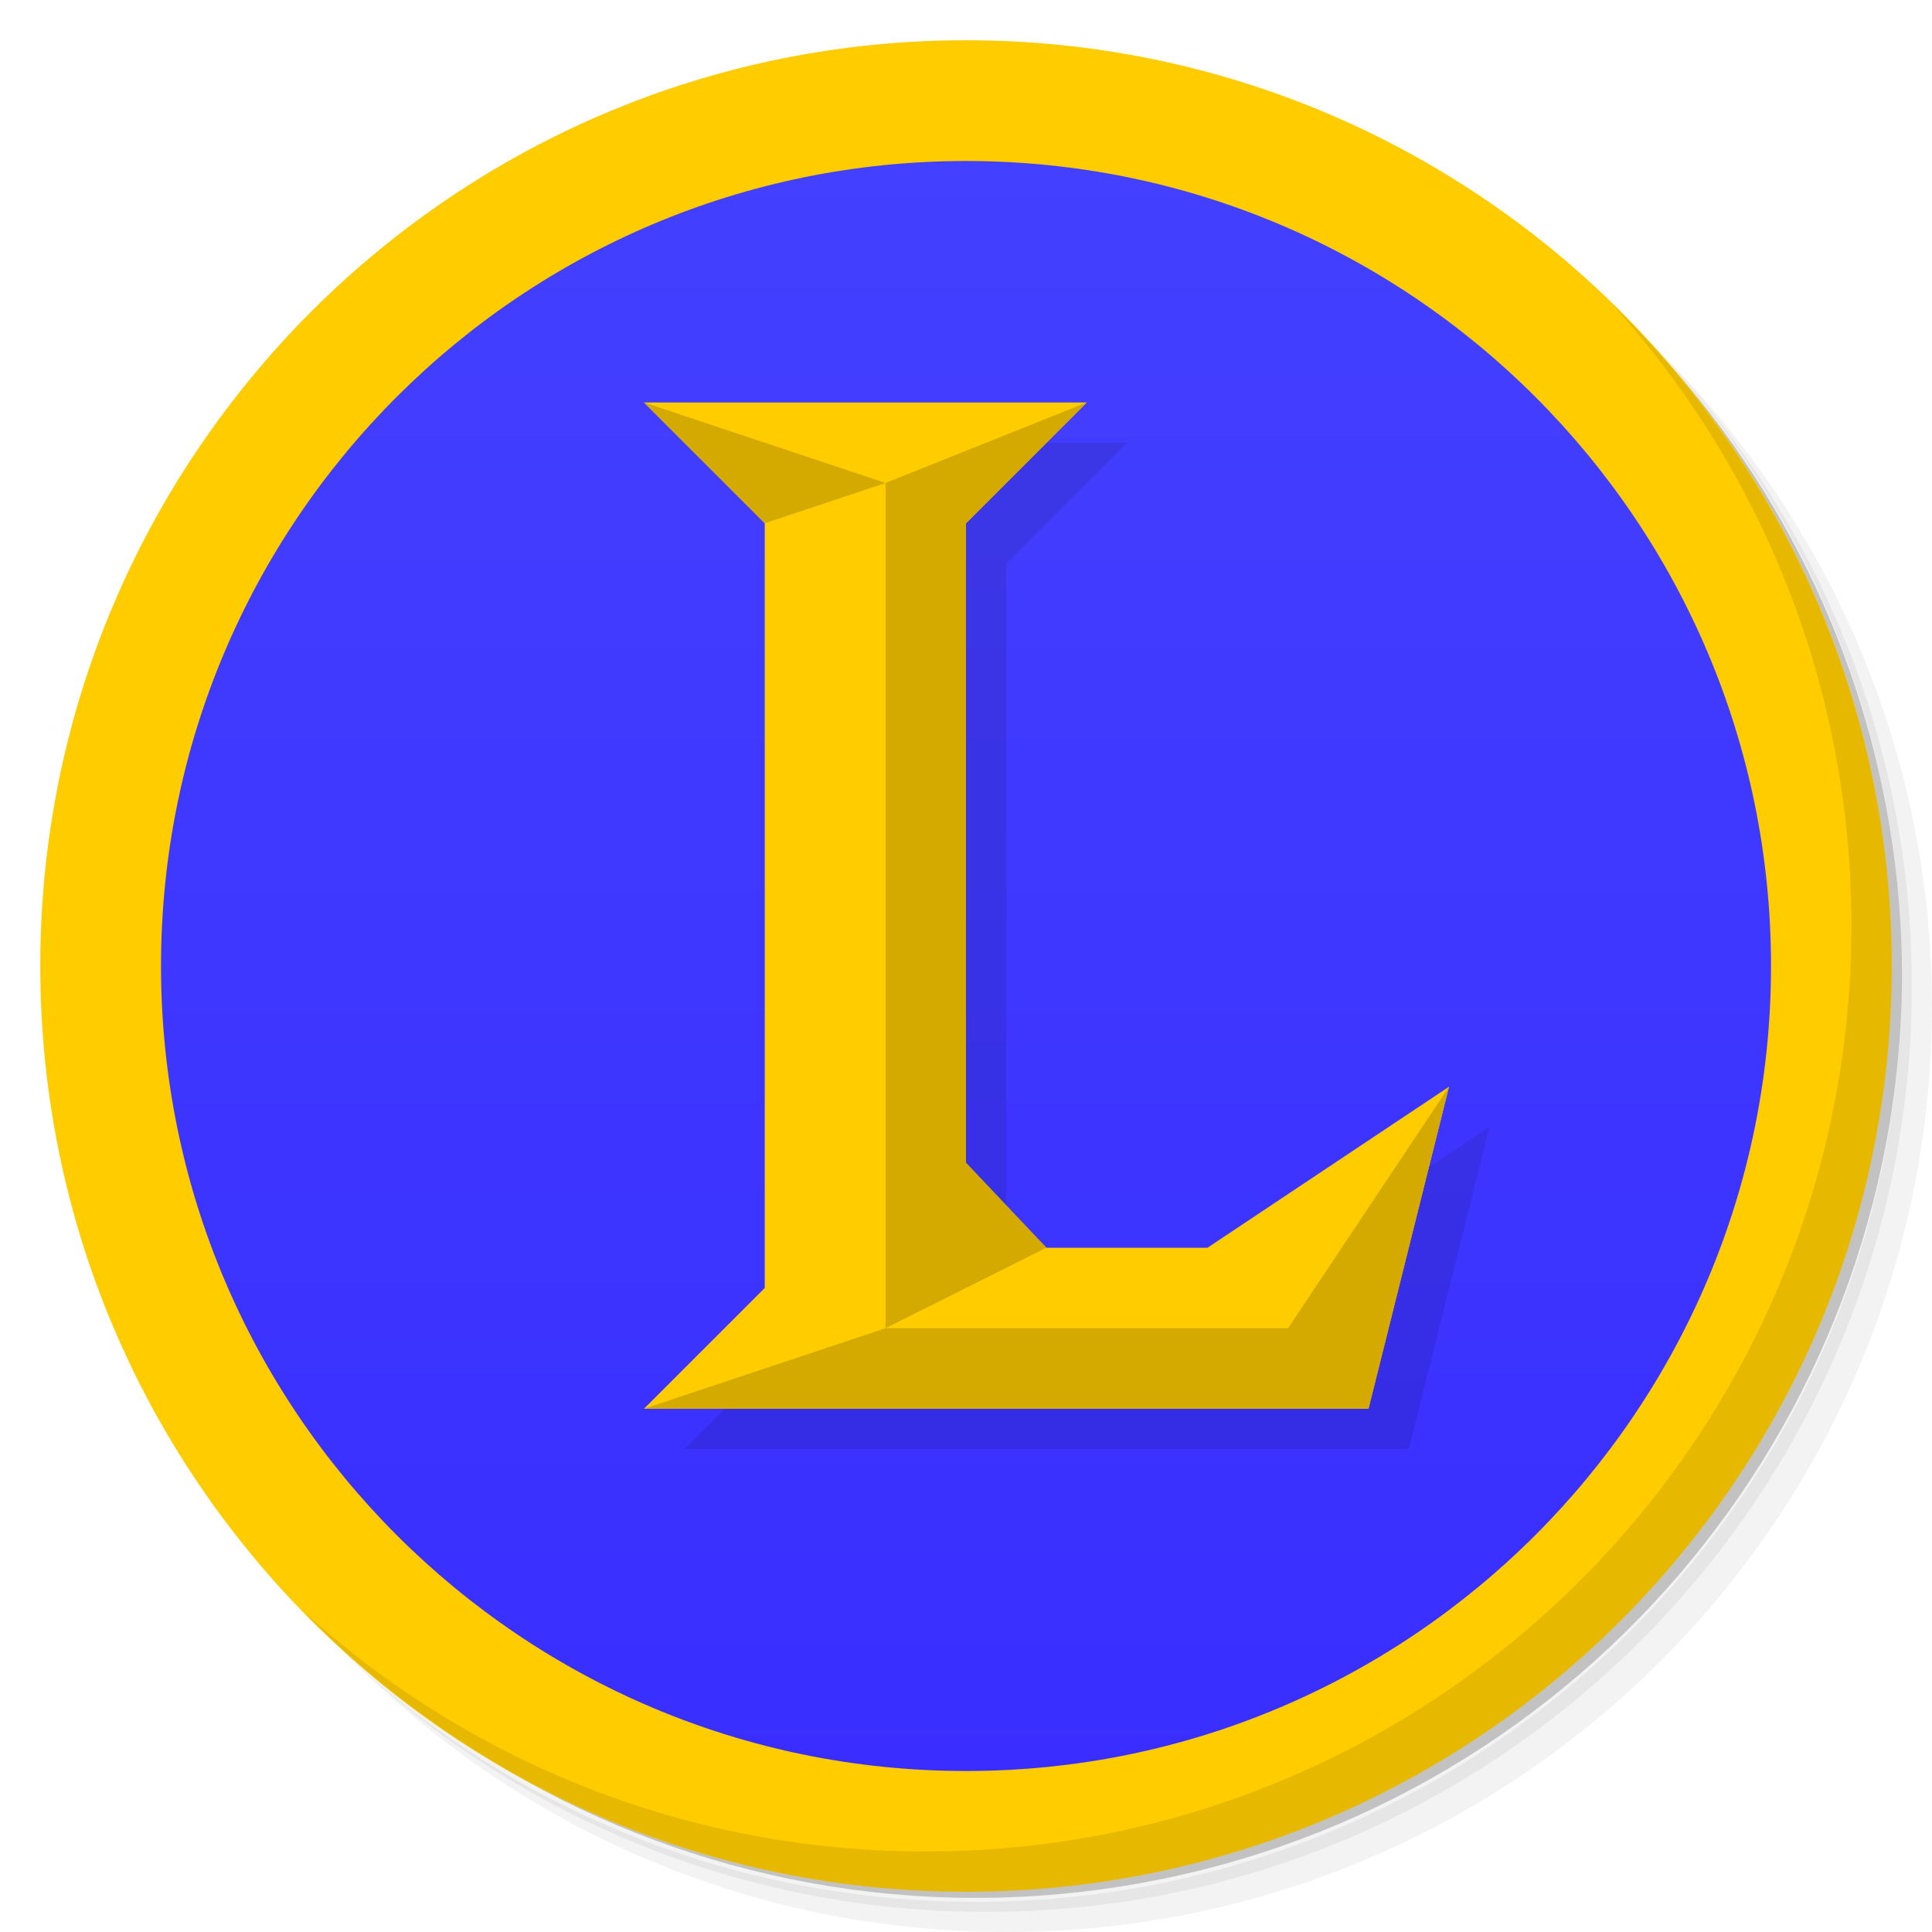
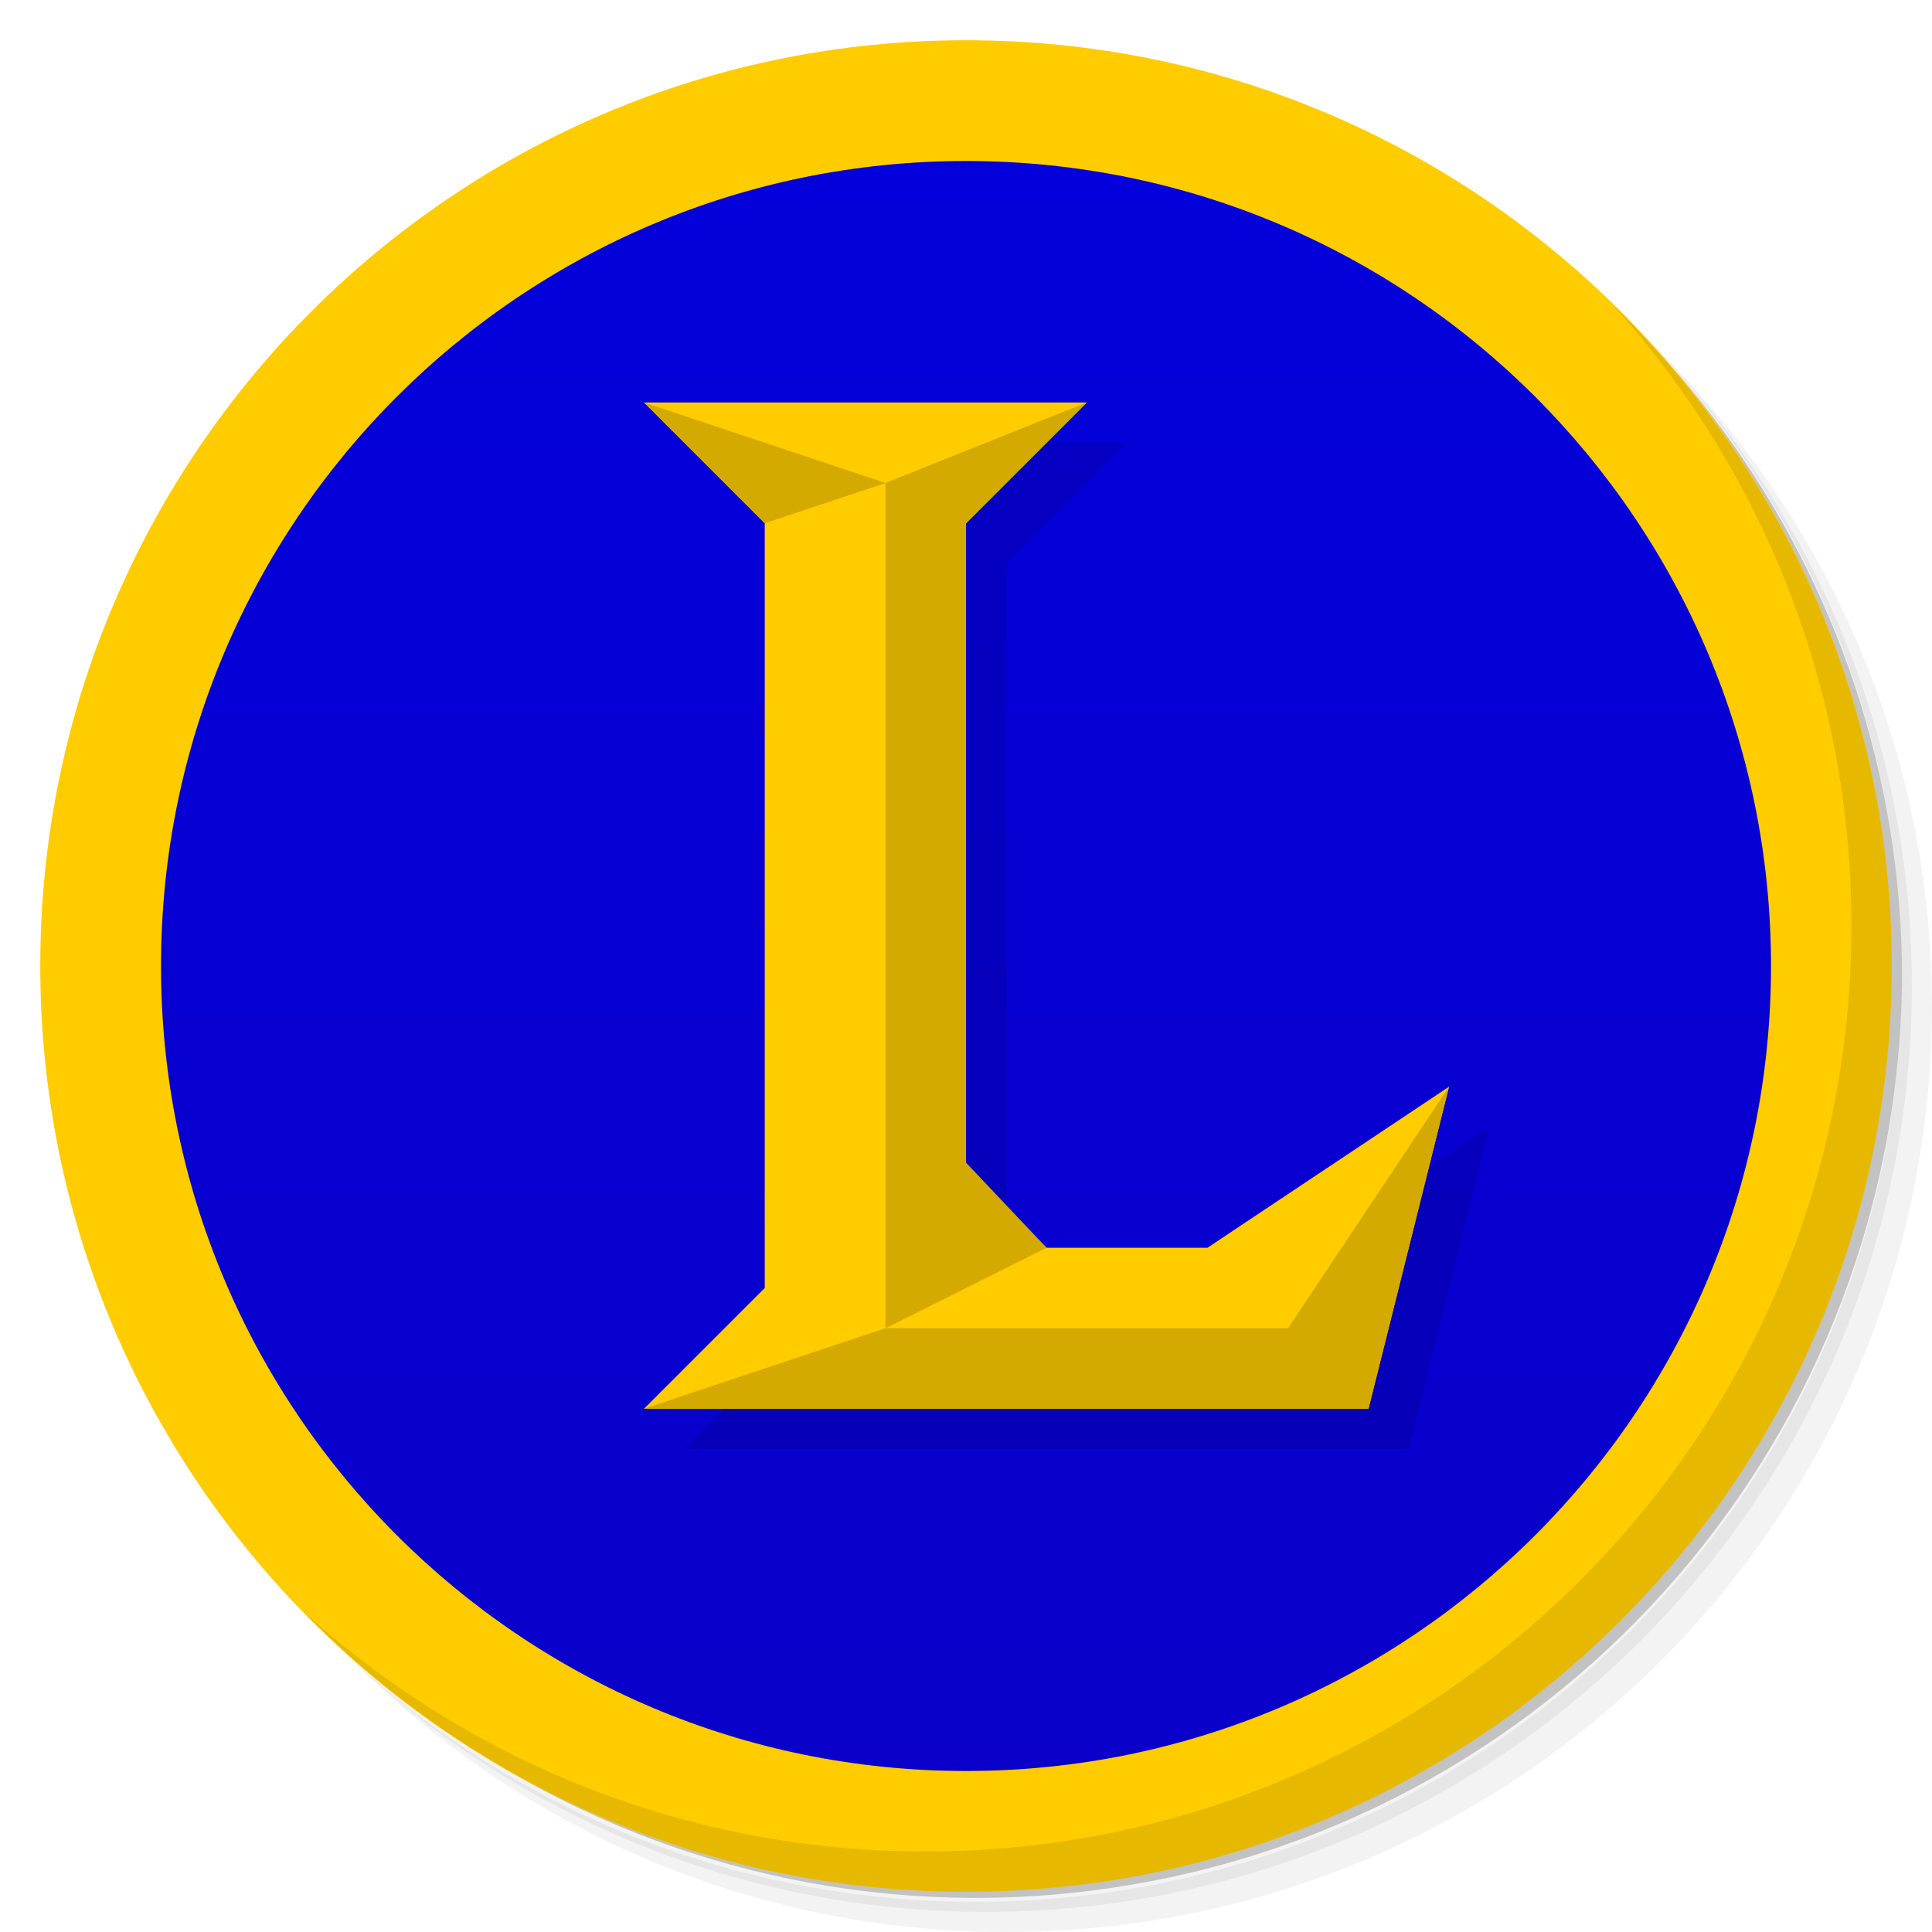
<svg xmlns="http://www.w3.org/2000/svg" xmlns:xlink="http://www.w3.org/1999/xlink" viewBox="0 0 48 48" id="svg14100" version="1.1" width="100%" height="100%">
  <defs id="defs14102">
    <linearGradient id="linearGradient3784">
-       <stop style="stop-color:#4441ff;stop-opacity:1;" offset="0" id="stop3786" />
-       <stop style="stop-color:#382dff;stop-opacity:1;" offset="1" id="stop3788" />
+       <stop style="stop-color:#0300dc;stop-opacity:1;" offset="0" id="stop3786" />
+       <stop style="stop-color:#0a00c8;stop-opacity:1;" offset="1" id="stop3788" />
    </linearGradient>
    <linearGradient id="linearGradient3764" x1="1" x2="47" gradientUnits="userSpaceOnUse" gradientTransform="matrix(0,-1,1,0,-1.5e-6,48)">
      <stop stop-color="#b93b3b" stop-opacity="1" id="stop14105" />
      <stop offset="1" stop-color="#c34545" stop-opacity="1" id="stop14107" />
    </linearGradient>
    <clipPath id="clipPath-887079119">
      <g transform="translate(0,-1004.362)" id="g14110">
        <path d="m -24 13 c 0 1.105 -0.672 2 -1.5 2 -0.828 0 -1.5 -0.895 -1.5 -2 0 -1.105 0.672 -2 1.5 -2 0.828 0 1.5 0.895 1.5 2 z" transform="matrix(15.33333,0,0,11.5,415,878.8622)" fill="#1890d0" id="path14112" />
      </g>
    </clipPath>
    <clipPath id="clipPath-898578971">
      <g transform="translate(0,-1004.362)" id="g14115">
        <path d="m -24 13 c 0 1.105 -0.672 2 -1.5 2 -0.828 0 -1.5 -0.895 -1.5 -2 0 -1.105 0.672 -2 1.5 -2 0.828 0 1.5 0.895 1.5 2 z" transform="matrix(15.33333,0,0,11.5,415,878.8622)" fill="#1890d0" id="path14117" />
      </g>
    </clipPath>
    <linearGradient xlink:href="#linearGradient3784" id="linearGradient3790" x1="24" y1="1" x2="24" y2="47" gradientUnits="userSpaceOnUse" />
  </defs>
  <g id="g14119">
    <path d="m 36.31 5 c 5.859 4.062 9.688 10.831 9.688 18.5 c 0 12.426 -10.07 22.5 -22.5 22.5 c -7.669 0 -14.438 -3.828 -18.5 -9.688 c 1.037 1.822 2.306 3.499 3.781 4.969 c 4.085 3.712 9.514 5.969 15.469 5.969 c 12.703 0 23 -10.298 23 -23 c 0 -5.954 -2.256 -11.384 -5.969 -15.469 c -1.469 -1.475 -3.147 -2.744 -4.969 -3.781 z m 4.969 3.781 c 3.854 4.113 6.219 9.637 6.219 15.719 c 0 12.703 -10.297 23 -23 23 c -6.081 0 -11.606 -2.364 -15.719 -6.219 c 4.16 4.144 9.883 6.719 16.219 6.719 c 12.703 0 23 -10.298 23 -23 c 0 -6.335 -2.575 -12.06 -6.719 -16.219 z" opacity="0.05" id="path14121" />
    <path d="m 41.28 8.781 c 3.712 4.085 5.969 9.514 5.969 15.469 c 0 12.703 -10.297 23 -23 23 c -5.954 0 -11.384 -2.256 -15.469 -5.969 c 4.113 3.854 9.637 6.219 15.719 6.219 c 12.703 0 23 -10.298 23 -23 c 0 -6.081 -2.364 -11.606 -6.219 -15.719 z" opacity="0.1" id="path14123" />
    <path d="m 31.25 2.375 c 8.615 3.154 14.75 11.417 14.75 21.13 c 0 12.426 -10.07 22.5 -22.5 22.5 c -9.708 0 -17.971 -6.135 -21.12 -14.75 a 23 23 0 0 0 44.875 -7 a 23 23 0 0 0 -16 -21.875 z" opacity="0.2" id="path14125" />
  </g>
  <g id="g14131" />
  <g id="g14127" style="fill:#5fbcd3" transform="matrix(0.9782609,0,0,0.9782609,0.5217391,0.5217391)">
    <path d="M 24,1 C 36.703,1 47,11.297 47,24 47,36.703 36.703,47 24,47 11.297,47 1,36.703 1,24 1,11.297 11.297,1 24,1 z" id="path14129" style="fill:url(#linearGradient3790);fill-opacity:1" />
  </g>
  <g style="fill:#ffcc00" id="g3137" transform="translate(-55.85765,0.8540925)">
    <path style="fill:#ffcc00;fill-opacity:1" d="m 79.858,0.146 c -12.703,0 -23,10.297 -23,23 0,12.703 10.297,23 23,23 12.703,0 23,-10.297 23,-23 0,-12.703 -10.297,-23 -23,-23 z m 0,3 c 11.046,0 20,8.954 20,20 0,11.046 -8.954,20 -20,20 -11.046,0 -20,-8.954 -20,-20 0,-11.046 8.954,-20 20,-20 z" id="path3139" />
  </g>
  <g id="g14153">
    <path d="m 40.03 7.531 c 3.712 4.084 5.969 9.514 5.969 15.469 0 12.703 -10.297 23 -23 23 c -5.954 0 -11.384 -2.256 -15.469 -5.969 4.178 4.291 10.01 6.969 16.469 6.969 c 12.703 0 23 -10.298 23 -23 0 -6.462 -2.677 -12.291 -6.969 -16.469 z" opacity="0.1" id="path14155" />
  </g>
  <g id="g3888" />
  <g id="g3143" style="fill:#ffcc00" transform="matrix(0.8695652,0,0,0.8695652,-52.72722,3.984527)" />
  <g id="g4015" transform="translate(1,1)" style="fill:#000000;opacity:0.1">
    <path id="path4017" style="fill:#000000;stroke:none" d="m 19,13 0,19 -3,3 18,0 2,-8 -6,4 -4,0 -2,-2 0,-16 z m -3,-3 11,0 -3,3 -5,0 z" />
    <path style="fill:#000000;stroke:none" d="m 16,10 6,2 -3,1 z" id="path4019" />
    <path style="fill:#000000;stroke:none" d="m 27,10 -5,2 0,21 2,-4 0,-16 z" id="path4021" />
    <path style="fill:#000000;stroke:none" d="m 16,35 6,-2 10,0 4,-6 -2,8 z" id="path4023" />
  </g>
  <path id="path4000" style="fill:#ffcc00;stroke:none" d="m 19,13 0,19 -3,3 18,0 2,-8 -6,4 -4,0 -2,-2 0,-16 z m -3,-3 11,0 -3,3 -5,0 z" />
  <path style="fill:#d4aa00;stroke:none" d="m 16,10 6,2 -3,1 z" id="path4003" />
  <path style="fill:#d4aa00;stroke:none" d="m 27,10 -5,2 0,21 4,-2 L 24,28.885 24,13 z" id="path4005" />
  <path style="fill:#d4aa00;stroke:none" d="m 16,35 6,-2 10,0 4,-6 -2,8 z" id="path4007" />
</svg>
